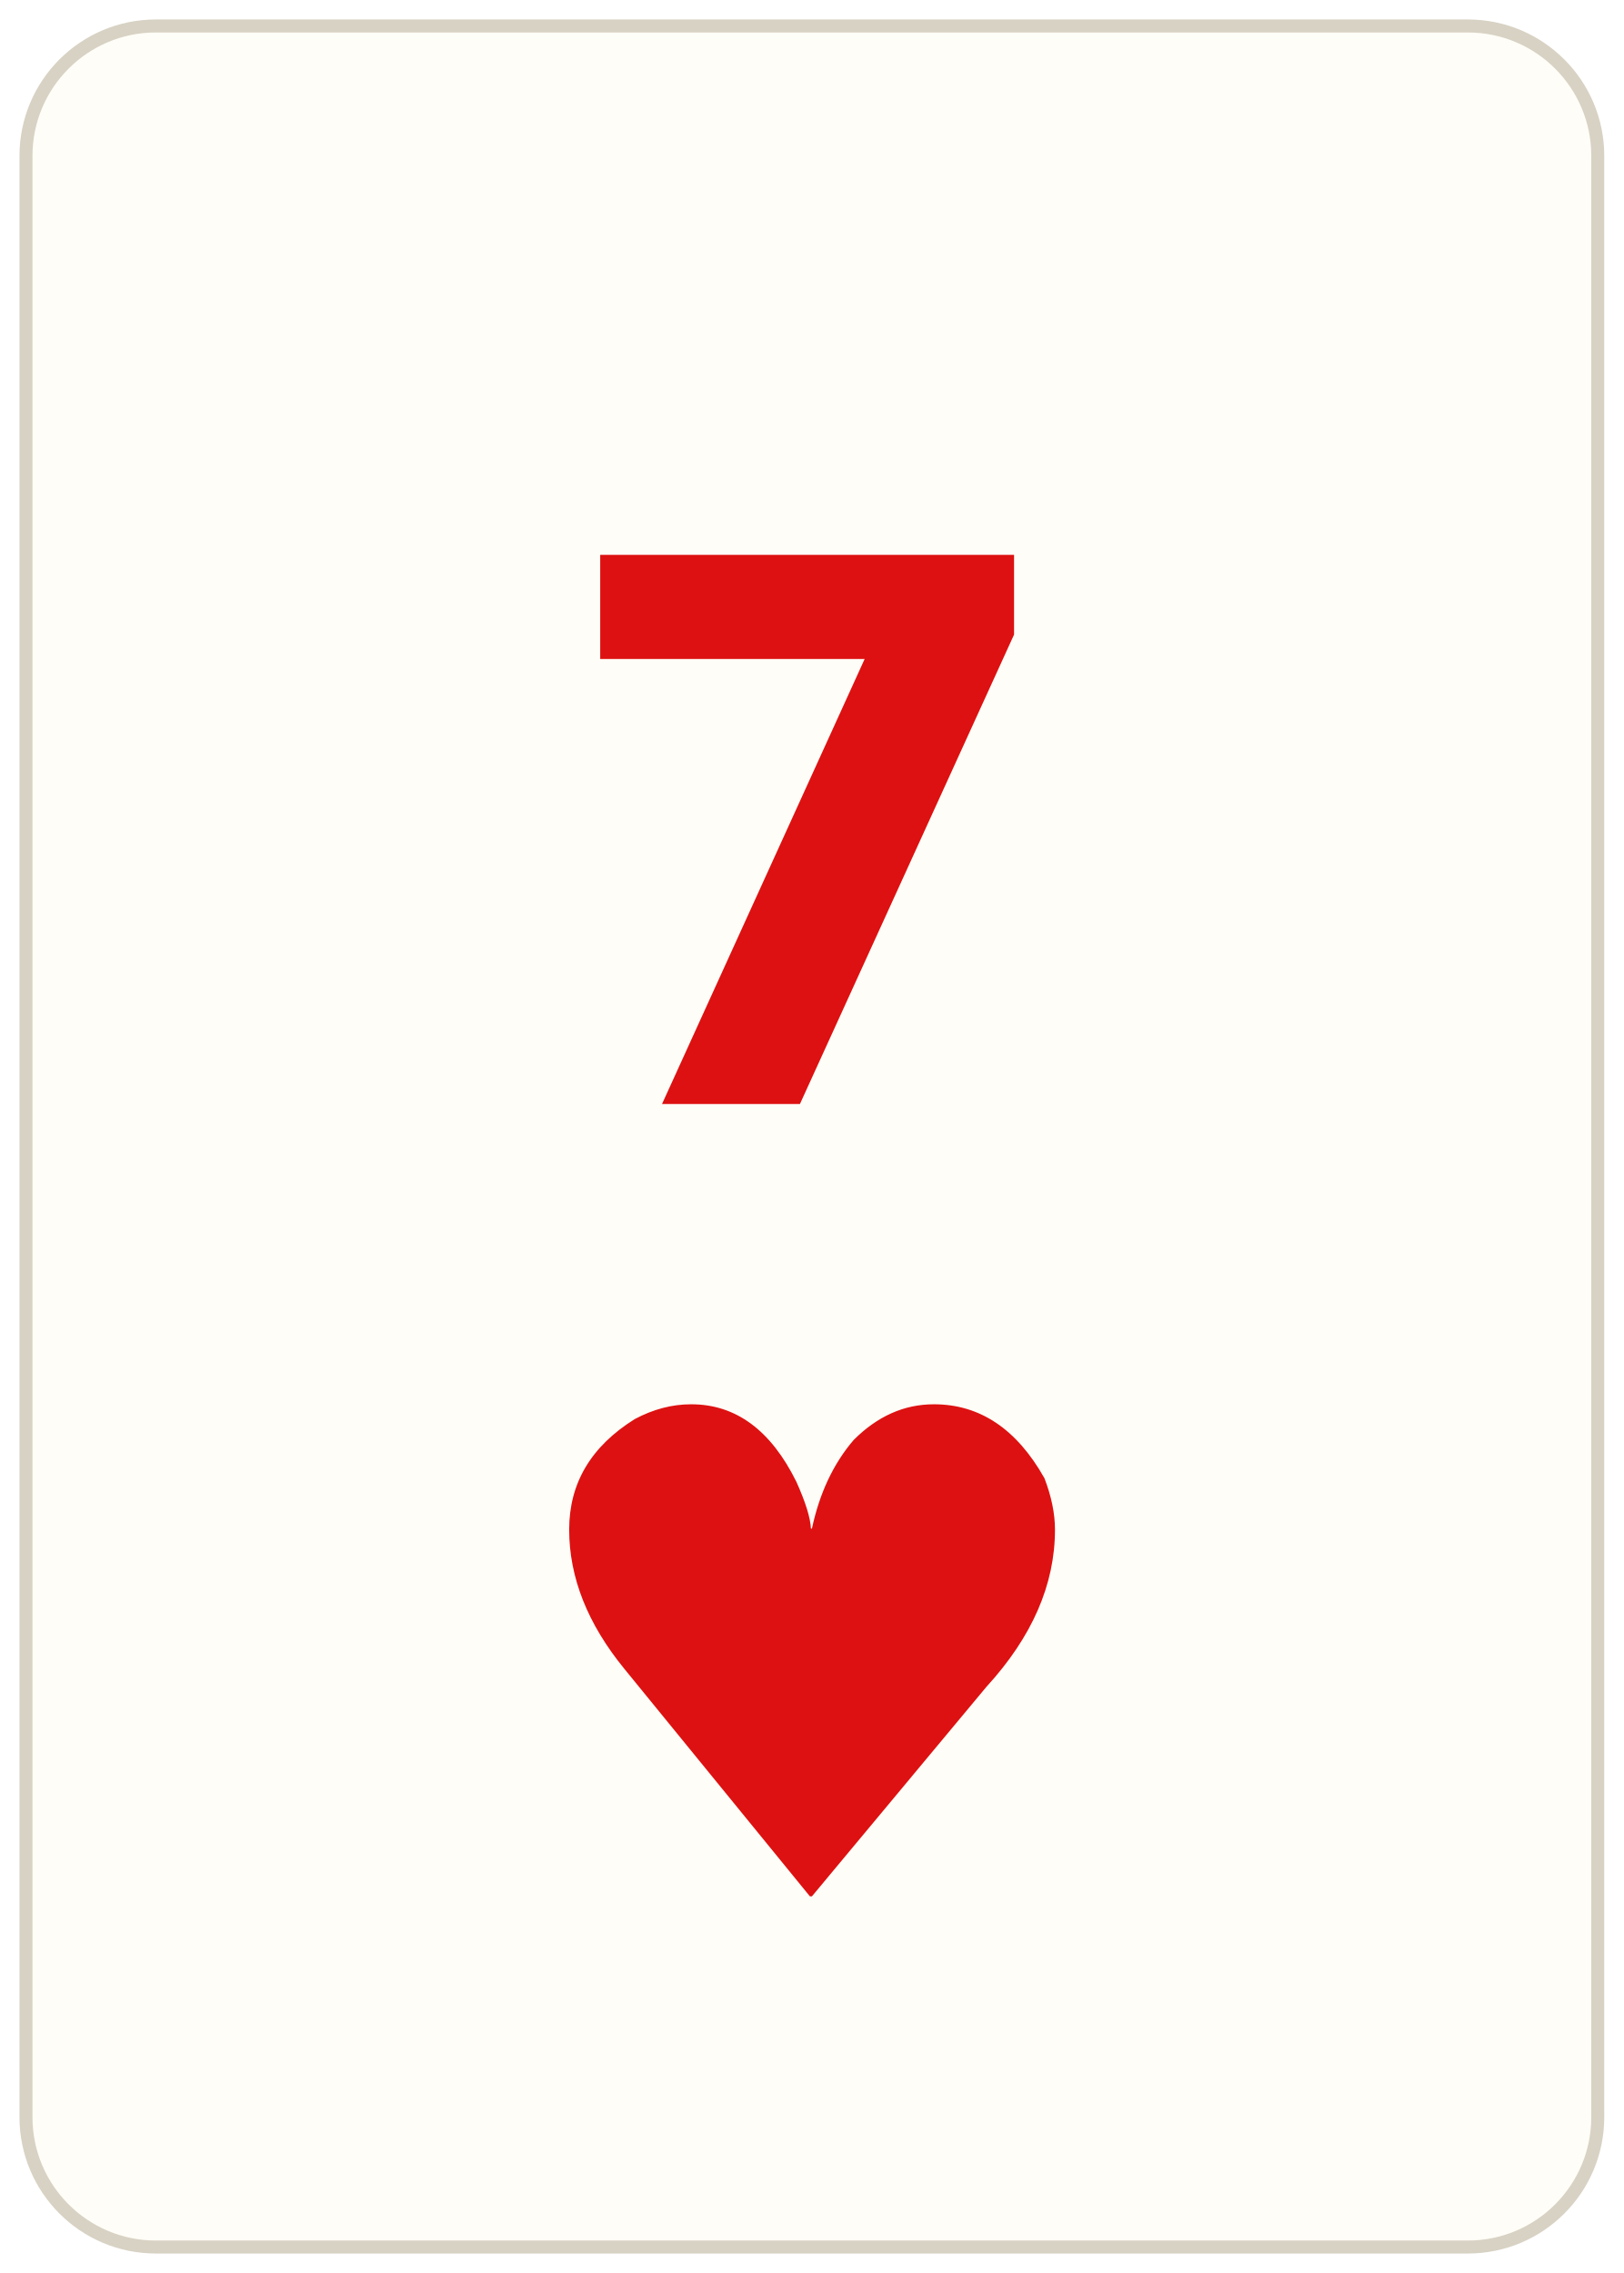
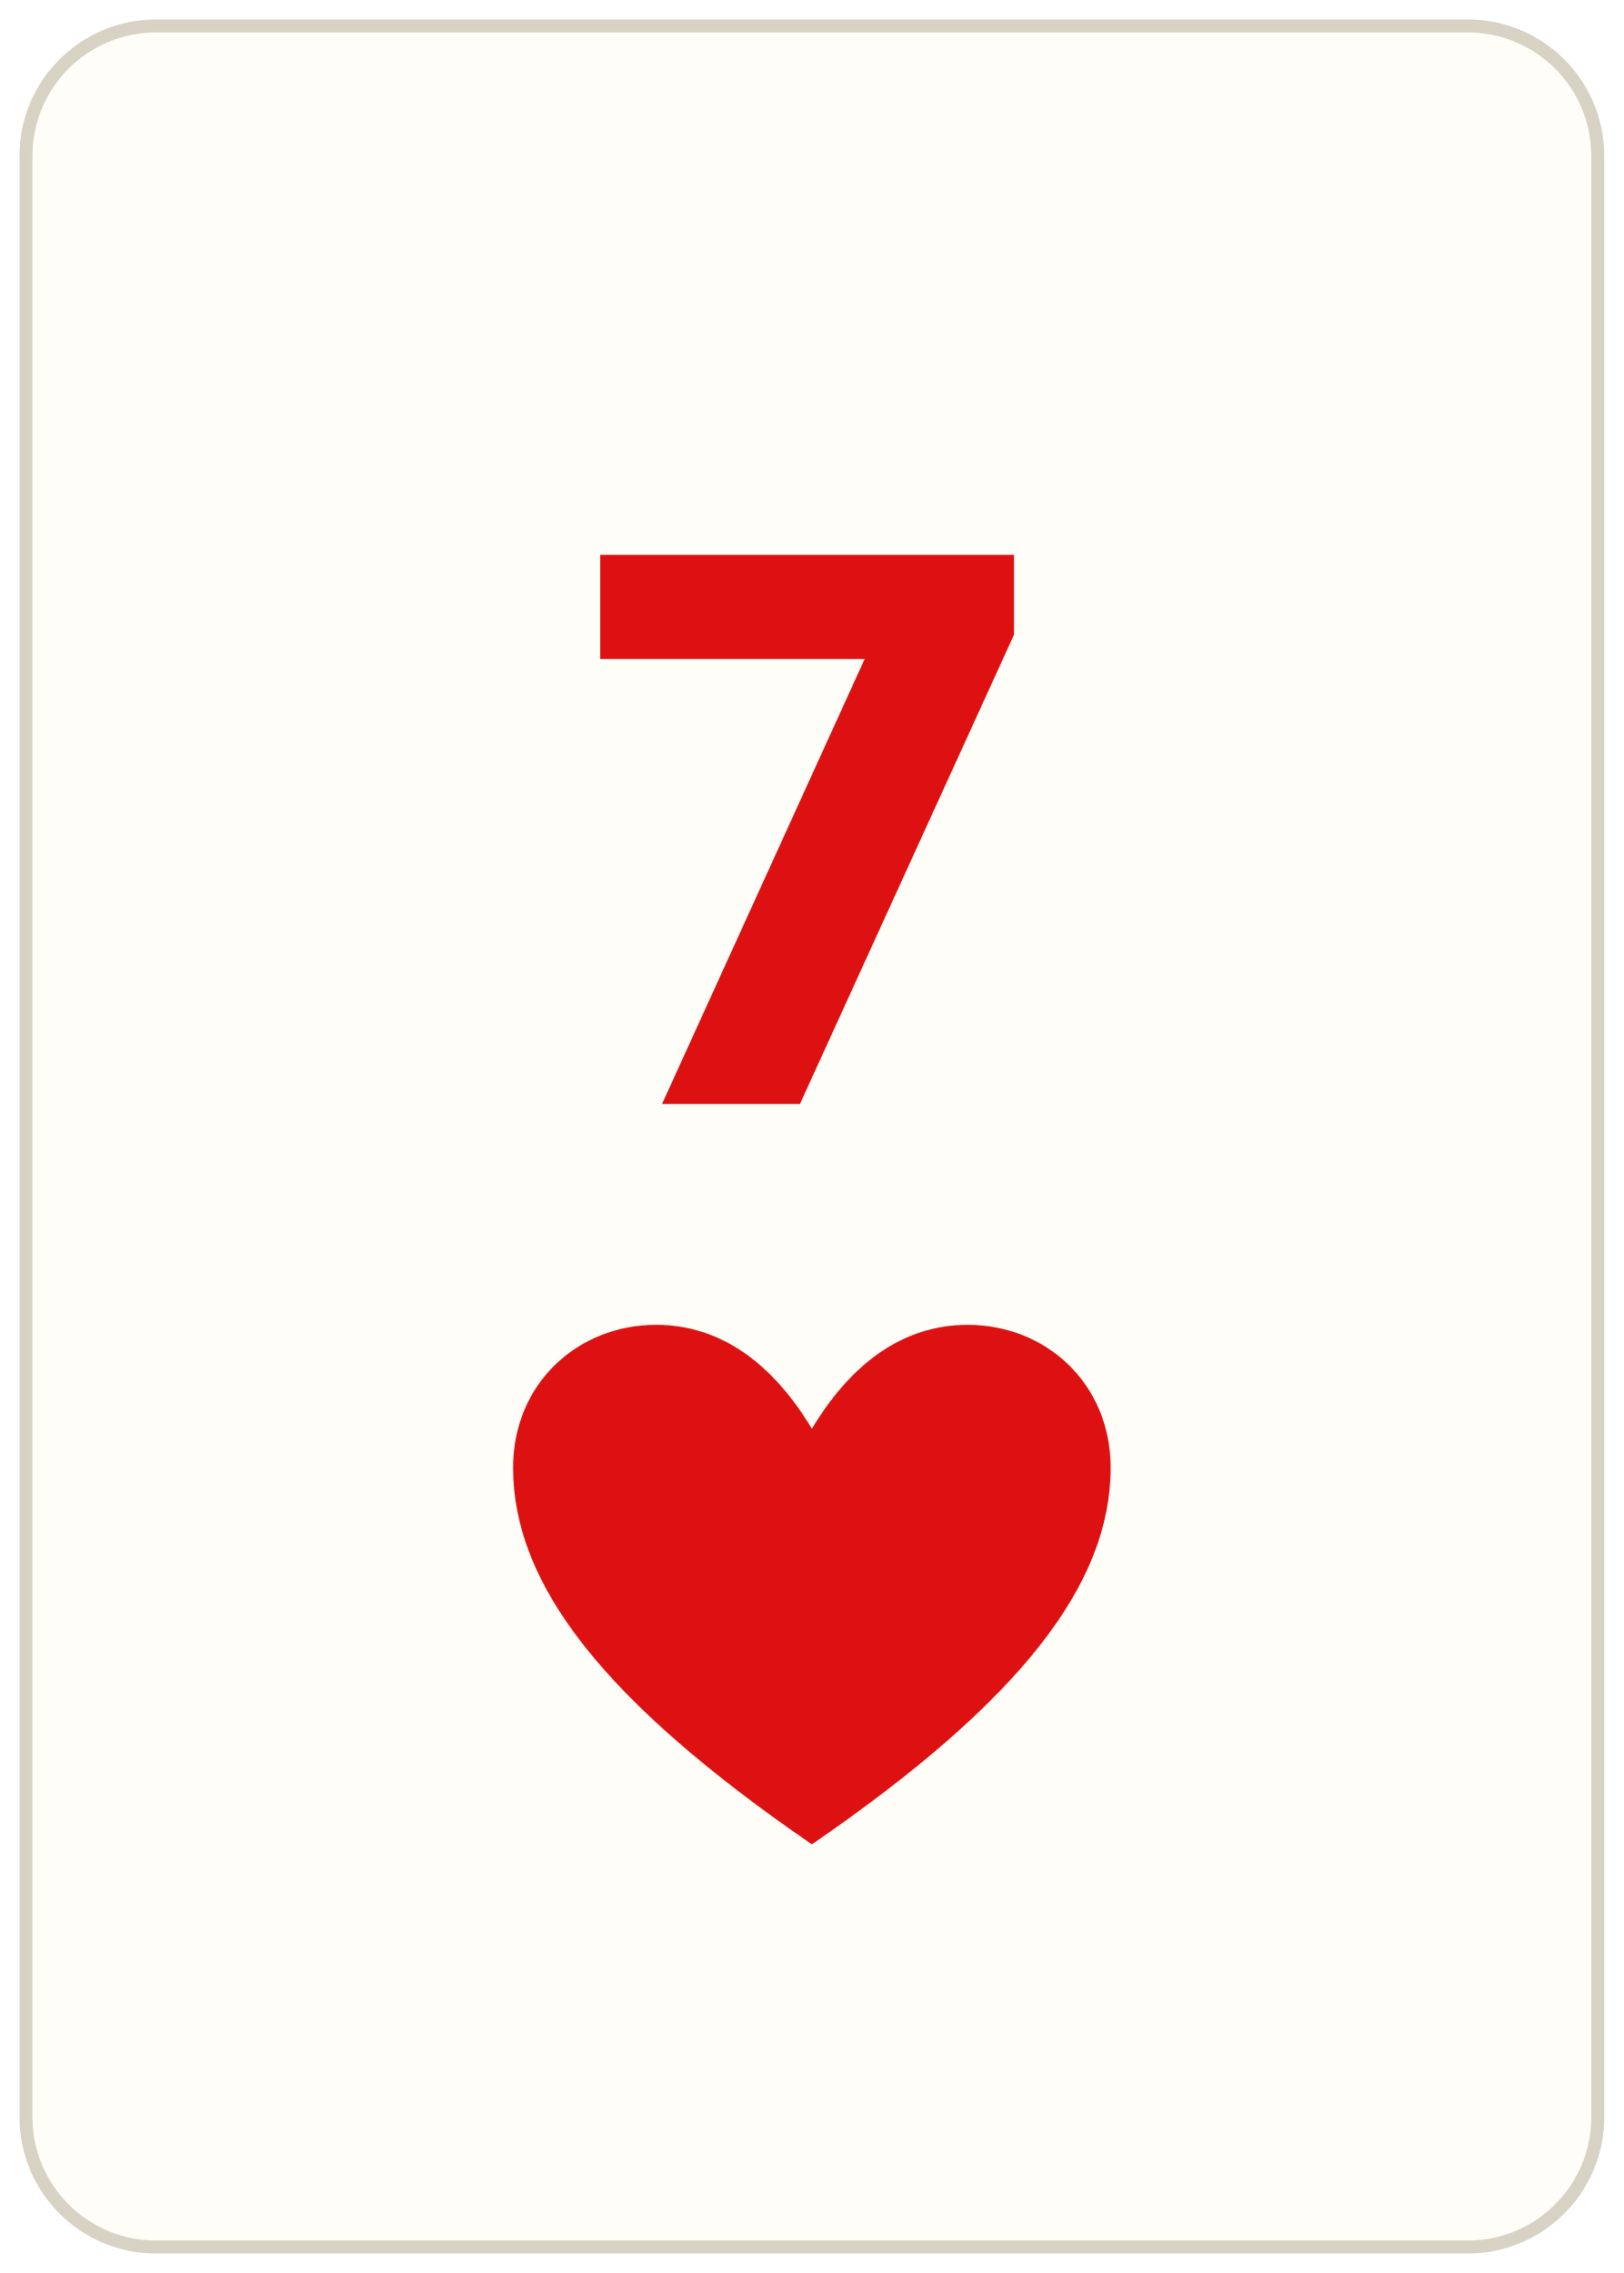
<svg xmlns="http://www.w3.org/2000/svg" viewBox="0 0 250 350" font-family="'DejaVu Sans','Arial Unicode MS','Segoe UI Symbol',sans-serif">
  <rect x="4" y="4" width="242" height="342" rx="20" ry="20" fill="#fffdf7" stroke="#d8d2c4" stroke-width="2" />
-   <g fill="#d11" text-anchor="middle">
-     <text x="125" y="170" font-size="116" font-weight="700">7</text>
-     <text x="125" y="292" font-size="104">♥</text>
+   <text x="125" y="170" font-size="116" font-weight="700" fill="#d11" text-anchor="middle">7</text>
+   <g transform="translate(75 198)" fill="#d11">
+     <path d="M50 86 C 18 64 4 46 4 28 C 4 15 14 6 26 6 C 36 6 44 12 50 22 C 56 12 64 6 74 6 C 86 6 96 15 96 28 C 96 46 82 64 50 86 Z" />
  </g>
</svg>
